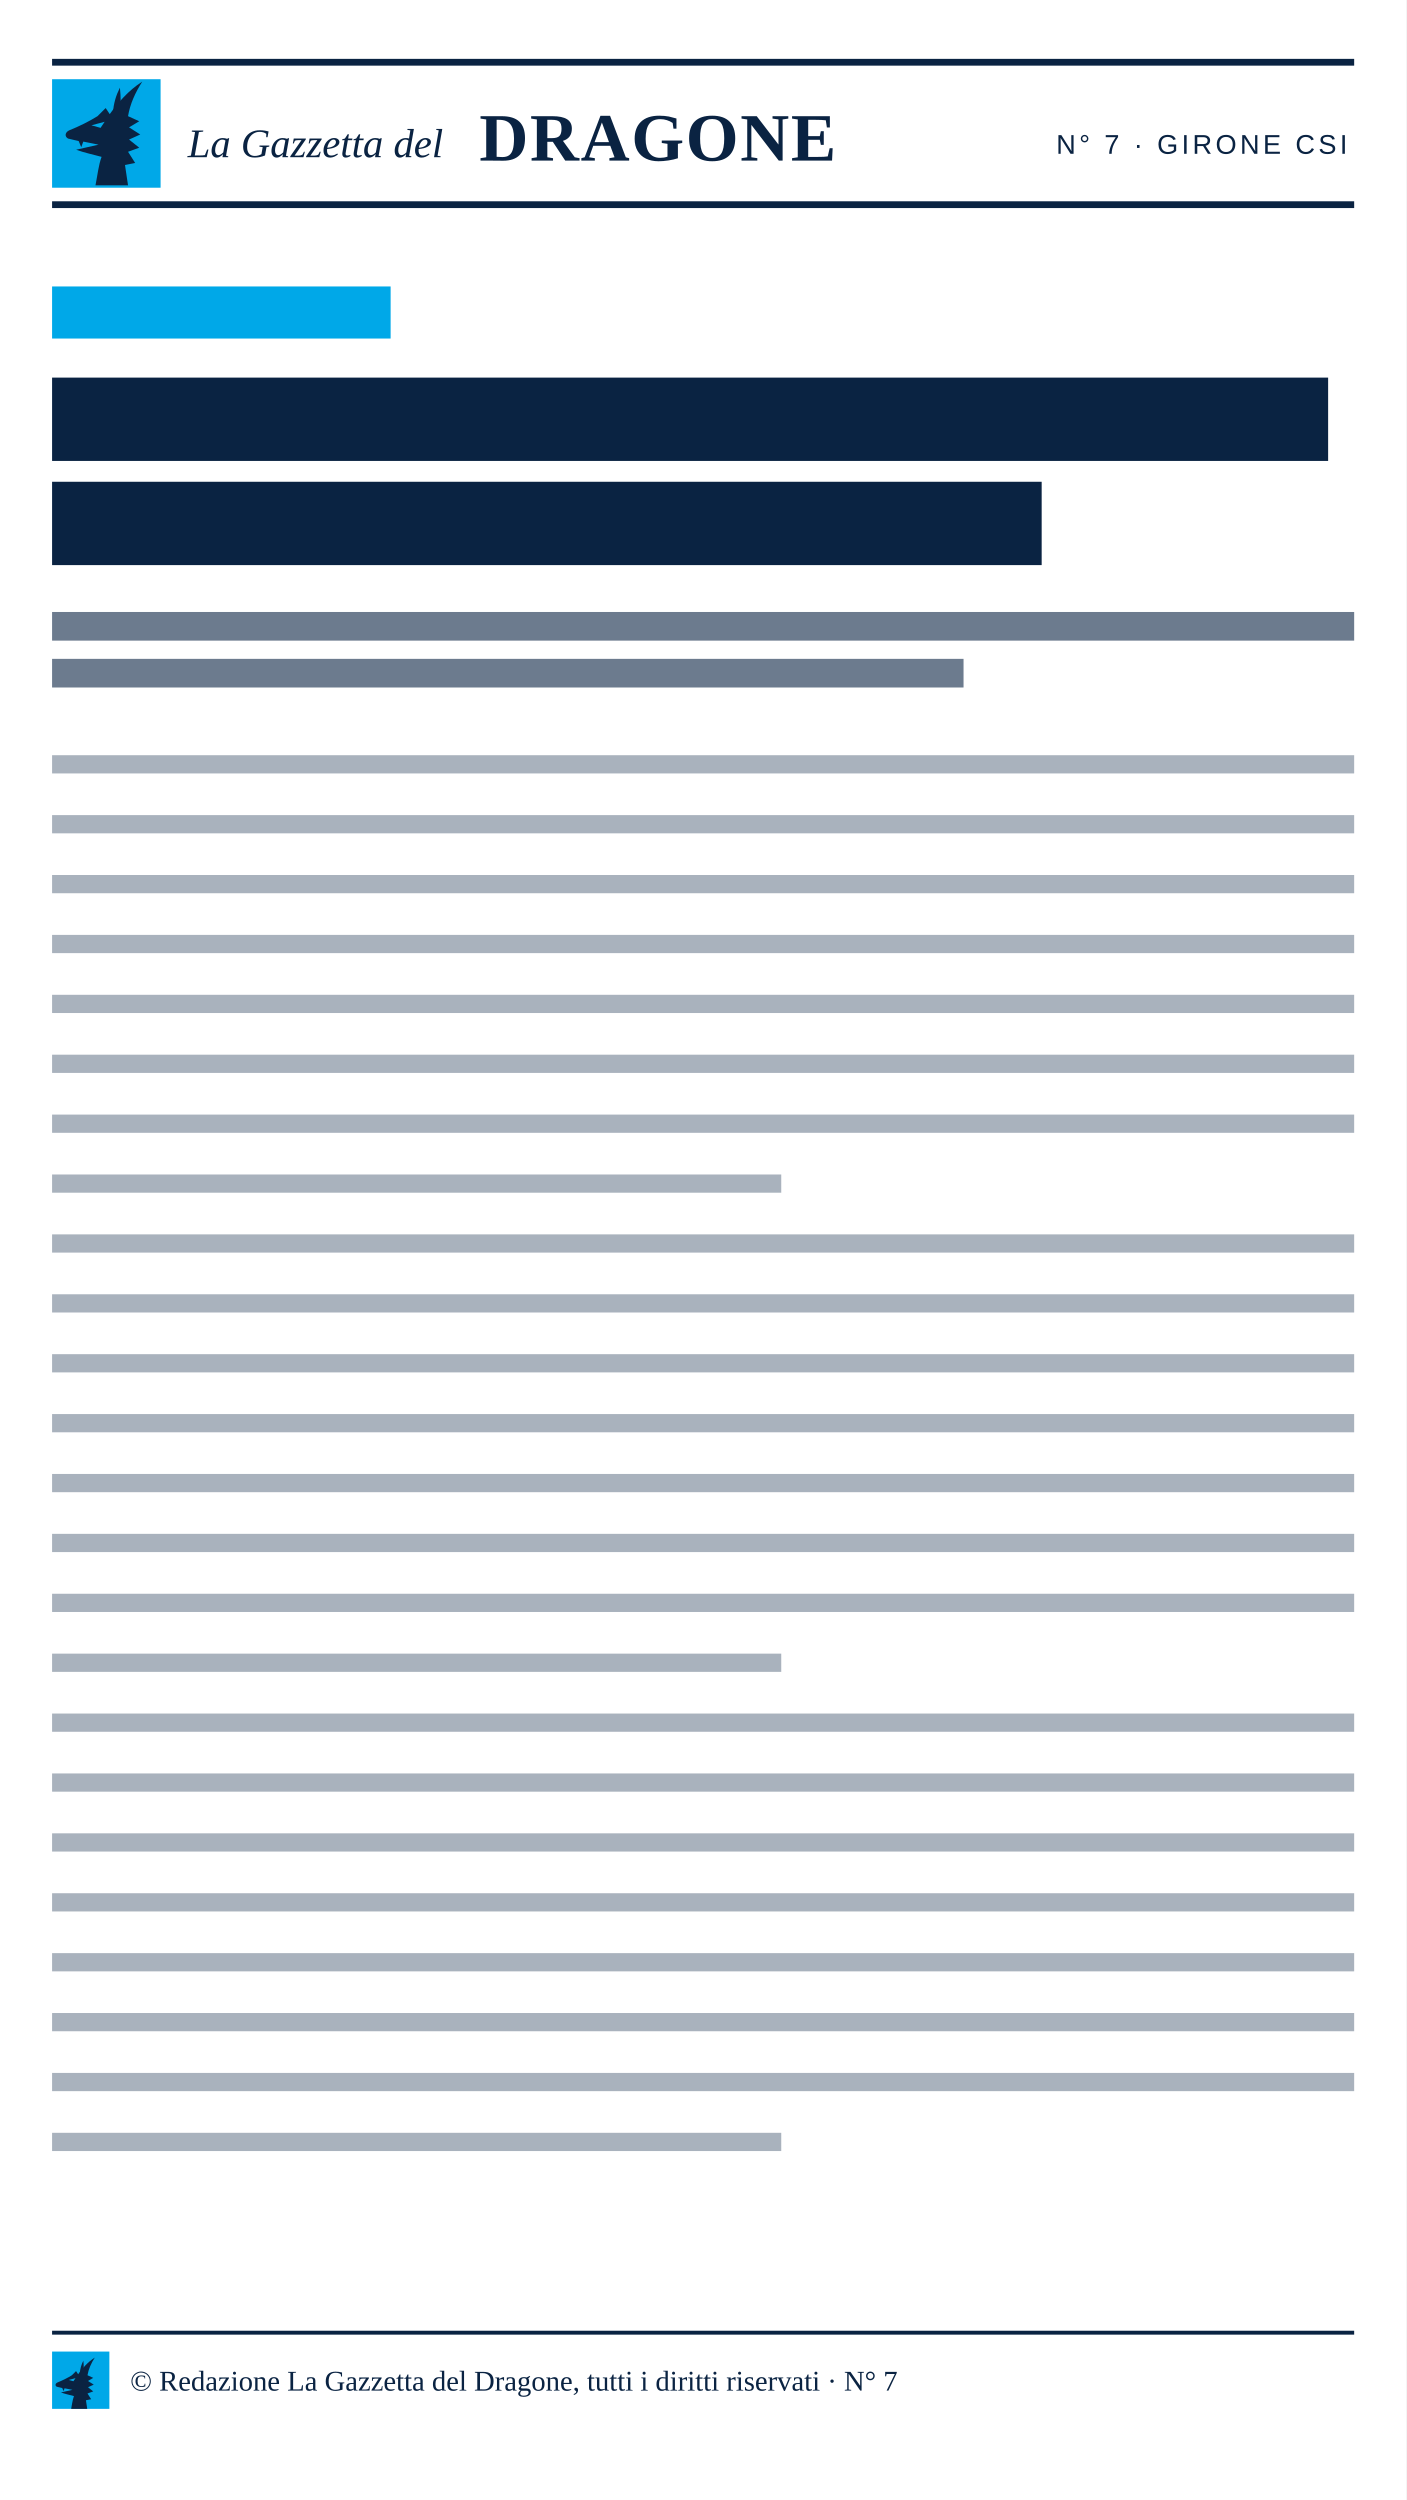
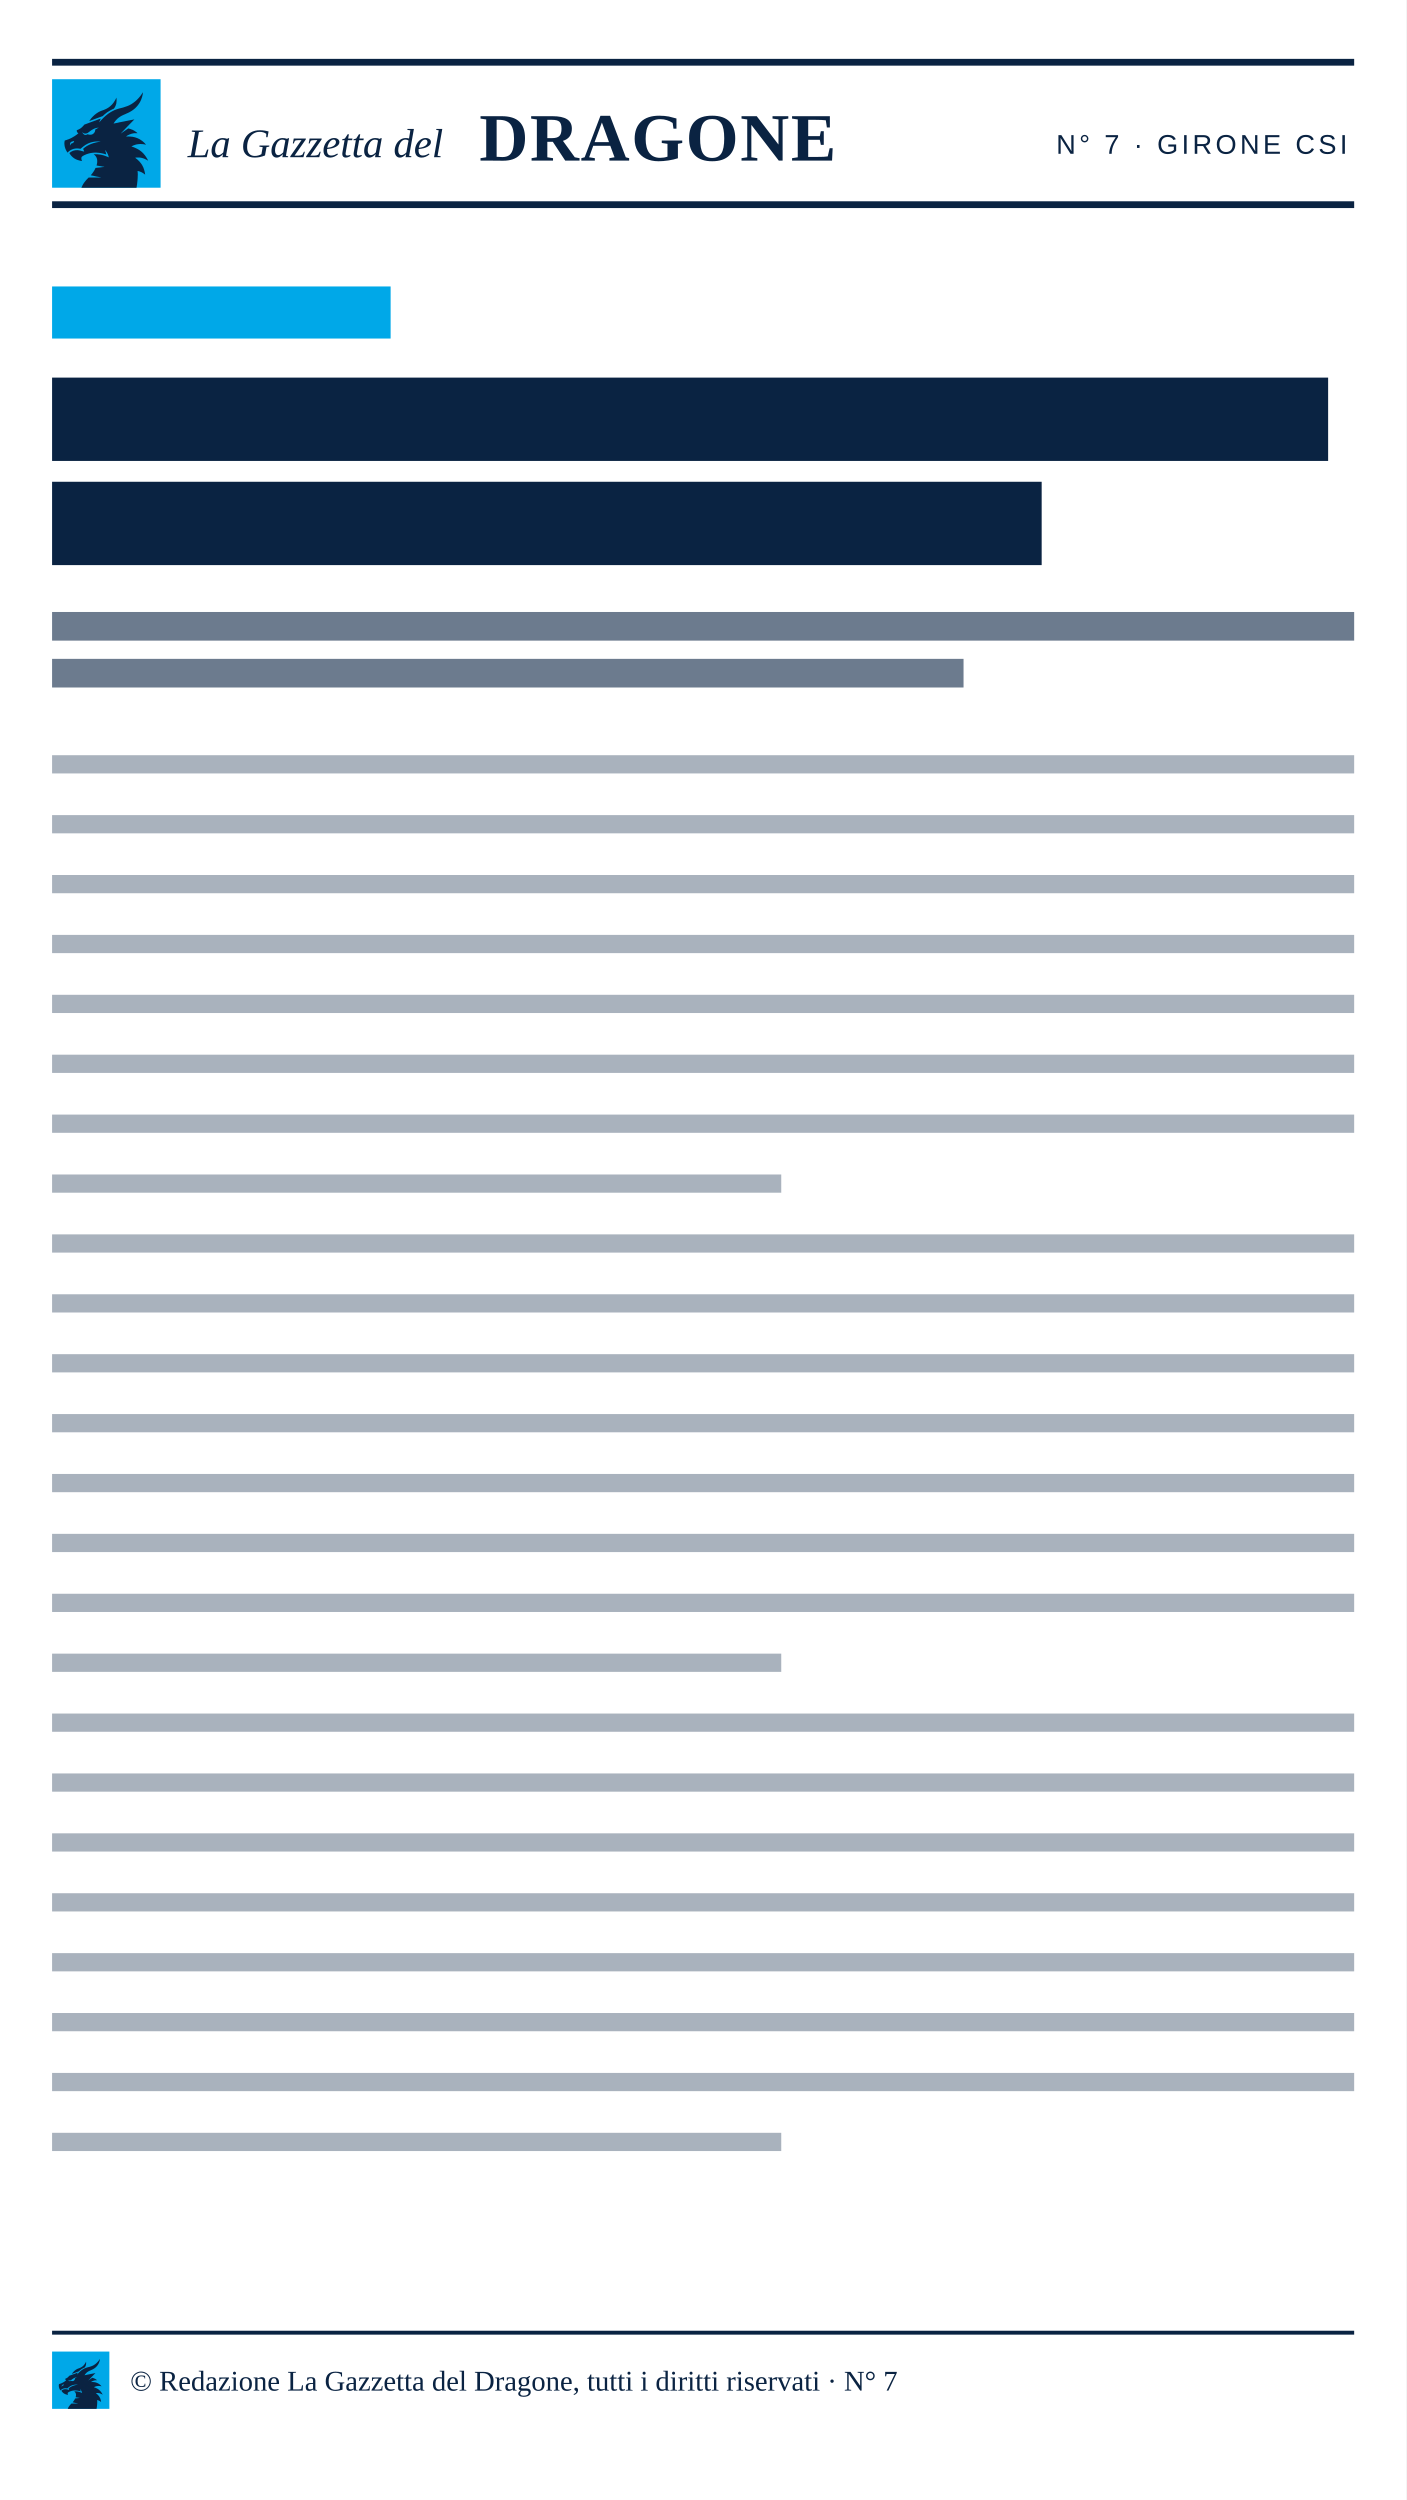
<svg xmlns="http://www.w3.org/2000/svg" viewBox="0 0 1080 1920">
  <rect width="1080" height="1920" fill="#FFFFFF" />
  <g transform="translate(40 40) scale(1.302083)">
    <rect x="0" y="4" width="768" height="4" fill="#0A2342" />
    <rect x="0" y="88" width="768" height="4" fill="#0A2342" />
    <rect x="0" y="16" width="64" height="64" fill="#00A8E8" />
    <clipPath id="earc">
      <rect x="0" y="16" width="64" height="64" />
    </clipPath>
    <g clip-path="url(#earc)">
-       <g transform="translate(-8 9) scale(0.3)" fill="#0A2342">
-         <path d="M146 90 C148 70 152 56 160 40 C162 58 162 74 160 92 Z" />
-         <path fill-rule="evenodd" d="M140 92 C156 70 176 46 204 28 C190 50 180 72 176 96 L198 106 L178 118 L200 132 L178 142 L198 158 L176 166 L190 188 L170 192 L176 232 L112 232 C116 212 118 192 124 176 C110 172 90 168 74 162 L118 152 L88 146 L84 157 L79 145 L58 140 C51 136 52 128 60 124 C80 116 100 106 116 96 L132 80 Z M104 114 L130 107 L122 119 Z" />
+       <g transform="translate(3.8 23.7) scale(0.22)" fill="#0A2342">
+         <path fill-rule="evenodd" d="M155.1 14.4 L154.8 14.7 L154.8 15.0 L152.3 20.3 L147.9 27.3 L143.6 32.7 L139.2 36.9 L135.5 39.9 L132.3 42.0 L127.9 44.5 L120.9 47.6 L115.0 49.6 L111.2 51.2 L107.4 53.1 L102.5 56.2 L97.2 60.2 L91.6 65.5 L88.5 68.9 L85.9 72.1 L82.6 76.8 L82.6 77.1 L118.5 63.9 L123.7 59.0 L129.9 54.1 L134.1 51.4 L139.7 48.1 L144.8 45.5 L148.4 43.9 L150.7 40.6 L152.7 36.8 L154.6 31.2 L155.1 28.9 L155.2 26.8 L155.4 26.7 L155.5 23.0 L155.7 22.8 L155.5 17.4 L155.4 17.2ZM226.4 0.0 L220.5 8.5 L216.7 13.3 L212.6 17.8 L207.8 22.5 L204.7 25.1 L200.2 28.5 L195.3 31.8 L189.2 35.1 L184.1 37.2 L172.8 41.0 L161.3 43.9 L155.4 45.8 L150.0 47.9 L142.5 51.7 L138.6 54.0 L133.0 57.7 L126.1 63.3 L121.1 67.8 L114.0 75.1 L109.5 80.4 L109.3 79.7 L113.2 70.6 L104.6 73.5 L103.4 74.2 L100.5 75.1 L98.8 75.9 L95.8 76.8 L94.1 77.6 L89.9 79.0 L88.7 79.6 L87.4 79.9 L76.1 84.2 L69.4 86.6 L63.7 92.9 L61.8 94.6 L59.2 96.7 L54.7 99.3 L48.8 101.9 L49.0 104.6 L49.9 106.7 L50.5 107.7 L53.0 110.0 L53.0 110.3 L48.3 114.0 L43.1 117.6 L35.0 122.3 L31.3 124.1 L26.9 126.0 L23.2 127.2 L22.7 127.5 L16.7 129.4 L16.2 131.4 L16.1 133.3 L15.9 133.4 L15.9 134.8 L15.7 135.0 L15.7 139.3 L15.9 139.5 L16.1 142.3 L16.8 146.3 L17.9 149.6 L17.9 150.0 L19.5 153.9 L21.5 157.8 L24.0 161.7 L24.3 161.7 L26.1 159.8 L28.8 157.6 L32.3 155.2 L35.0 153.8 L39.5 152.0 L45.1 150.8 L48.8 150.7 L49.0 150.5 L52.8 150.7 L53.0 150.8 L54.2 150.8 L54.4 151.0 L57.2 151.3 L58.1 151.6 L59.0 151.6 L67.1 144.8 L72.1 141.2 L78.6 137.6 L84.2 135.3 L91.3 133.3 L94.6 132.8 L94.7 132.7 L96.7 132.5 L96.9 132.3 L98.0 132.3 L98.1 132.2 L101.4 132.0 L101.5 131.9 L110.1 131.9 L110.2 132.0 L111.9 132.0 L112.1 132.2 L111.9 132.5 L111.3 132.7 L110.2 132.7 L110.1 132.8 L106.5 133.3 L102.6 134.2 L101.2 134.4 L93.6 136.4 L89.9 137.6 L83.7 140.1 L76.4 143.8 L70.8 147.5 L65.9 151.7 L68.7 158.4 L68.5 158.9 L64.6 158.1 L63.2 157.6 L62.6 157.6 L59.7 156.7 L53.9 155.5 L51.3 155.3 L51.1 155.2 L46.0 155.3 L40.7 156.4 L37.8 157.5 L33.7 159.5 L31.0 161.4 L29.2 162.8 L29.2 163.1 L30.3 165.1 L32.7 168.5 L34.4 170.5 L37.8 173.9 L41.7 176.9 L43.7 178.1 L46.6 179.7 L51.0 181.5 L57.9 183.5 L62.8 184.3 L62.8 183.9 L61.4 179.7 L61.2 176.3 L61.5 174.9 L62.1 173.5 L63.4 172.1 L64.9 171.0 L68.8 168.8 L74.7 166.2 L80.9 164.2 L86.3 162.9 L90.2 162.4 L90.4 162.3 L93.6 162.1 L93.8 162.0 L96.1 162.0 L96.3 161.8 L102.2 161.8 L102.3 162.0 L106.7 162.1 L106.8 162.3 L111.6 162.8 L116.6 163.7 L117.4 164.0 L121.3 164.8 L126.1 166.3 L128.1 166.8 L126.8 161.7 L125.0 155.8 L125.1 155.2 L125.6 155.5 L127.9 158.6 L130.1 162.1 L132.0 165.9 L133.7 170.2 L133.8 171.1 L134.9 174.2 L134.6 174.5 L129.9 172.4 L125.9 171.0 L125.4 170.7 L120.6 169.1 L115.7 167.9 L111.6 167.1 L107.0 166.6 L106.8 166.5 L105.3 166.5 L105.1 166.3 L102.5 166.3 L102.3 166.2 L94.4 166.3 L94.7 166.8 L97.2 168.6 L98.4 169.9 L100.2 172.1 L102.2 175.8 L103.1 178.7 L103.6 181.2 L103.6 182.3 L103.7 182.5 L103.7 187.6 L103.6 187.7 L103.6 189.1 L103.4 189.3 L103.4 190.2 L102.3 195.2 L101.9 196.3 L102.5 196.6 L103.3 196.6 L103.4 196.7 L104.2 196.7 L104.3 196.9 L105.1 196.9 L110.9 198.0 L111.8 198.0 L117.5 199.1 L122.3 199.7 L122.6 200.0 L121.9 200.3 L116.8 200.8 L116.6 200.9 L115.5 200.9 L114.1 201.2 L112.7 201.2 L112.6 201.4 L107.4 201.9 L107.3 202.0 L103.6 202.3 L103.4 202.5 L100.6 202.6 L99.2 202.9 L96.6 208.4 L93.6 213.2 L90.4 217.7 L86.5 222.5 L87.3 222.8 L93.0 223.9 L100.2 225.6 L107.8 227.0 L110.1 227.6 L112.4 227.9 L113.6 228.4 L113.2 228.7 L80.9 228.7 L80.3 229.0 L73.9 235.7 L68.8 242.2 L66.3 245.9 L64.5 249.2 L62.0 254.3 L61.4 255.8 L61.5 256.0 L208.9 256.0 L209.4 254.6 L210.0 249.9 L210.3 248.9 L210.3 247.9 L210.5 247.8 L210.5 246.8 L210.6 246.7 L211.4 238.9 L211.5 238.8 L211.9 233.5 L212.0 233.3 L212.2 228.2 L212.3 228.1 L212.3 223.4 L212.5 223.3 L212.5 217.8 L212.3 217.7 L212.3 214.4 L212.2 214.3 L212.0 211.3 L212.3 211.0 L216.2 211.9 L222.3 214.3 L226.9 216.9 L232.2 220.8 L232.2 219.7 L232.0 219.5 L232.0 218.8 L231.1 213.8 L229.4 207.3 L227.4 201.7 L224.0 195.0 L221.3 191.0 L217.0 185.7 L211.5 180.4 L206.1 176.1 L205.8 175.6 L206.1 175.3 L207.8 175.2 L208.0 175.0 L209.5 175.0 L209.7 174.9 L216.2 174.9 L216.4 175.0 L217.8 175.0 L217.9 175.2 L218.8 175.2 L222.9 175.9 L226.4 176.9 L230.3 178.3 L236.1 181.1 L240.3 183.5 L240.3 183.2 L237.1 177.2 L232.3 169.9 L227.4 164.0 L222.7 159.5 L217.9 155.8 L214.8 153.8 L210.9 151.6 L203.8 148.3 L200.2 146.9 L195.9 145.5 L195.7 145.1 L200.4 142.7 L206.0 140.7 L208.9 139.9 L212.9 139.3 L213.1 139.2 L214.2 139.2 L214.3 139.0 L218.4 138.9 L218.5 138.7 L224.4 138.9 L224.6 139.0 L227.4 139.2 L234.7 140.6 L230.2 135.6 L224.9 130.9 L217.8 126.1 L211.9 123.2 L204.7 120.7 L198.1 119.3 L194.3 119.0 L194.2 118.8 L192.5 118.8 L192.3 118.7 L189.2 118.7 L189.1 118.5 L185.6 118.5 L185.5 118.7 L181.6 118.7 L181.4 118.5 L182.7 117.3 L185.6 115.4 L190.8 113.0 L195.3 111.4 L198.2 110.6 L201.5 110.0 L202.6 110.0 L202.7 109.8 L204.3 109.8 L204.4 109.7 L211.7 109.7 L210.2 108.1 L205.8 104.9 L202.4 102.7 L198.5 100.7 L191.5 98.1 L191.1 98.1 L187.7 97.0 L186.9 97.0 L172.1 107.1 L167.6 110.3 L167.3 110.5 L167.2 110.3 L185.3 91.2 L203.3 72.8 L202.6 72.8 L196.3 74.2 L195.6 74.2 L190.0 75.4 L186.9 75.9 L185.3 76.3 L182.2 76.8 L181.4 77.1 L179.1 77.4 L178.3 77.7 L177.6 77.7 L176.8 78.0 L162.2 80.8 L161.4 81.1 L159.3 81.5 L158.5 81.8 L155.5 82.2 L154.8 82.5 L151.0 83.2 L148.7 83.8 L147.9 83.8 L147.8 83.6 L149.3 81.0 L153.4 75.6 L157.7 71.1 L161.4 68.0 L165.8 65.0 L169.3 63.0 L176.2 59.7 L177.6 59.3 L183.8 56.3 L185.5 55.7 L190.1 53.4 L195.3 50.4 L197.9 48.7 L202.2 45.5 L205.8 42.4 L209.5 38.6 L212.9 34.6 L216.8 29.0 L218.7 25.8 L221.5 19.9 L224.1 12.3 L225.7 5.7 L226.3 1.1 L226.4 0.9ZM41.7 130.6 L41.8 131.1 L41.5 132.2 L40.3 134.5 L38.9 135.9 L37.6 136.5 L35.3 137.0 L34.5 137.5 L32.7 139.5 L31.1 142.4 L30.8 142.6 L30.6 142.4 L30.8 138.4 L31.4 136.1 L32.3 134.5 L33.4 133.4 L35.0 132.5 L36.7 131.9 L39.5 131.3 L40.6 130.8ZM107.3 95.1 L107.0 95.4 L103.9 96.8 L98.8 99.8 L98.4 100.1 L98.3 100.7 L98.3 102.1 L97.7 104.9 L96.4 107.5 L95.5 108.9 L93.3 111.1 L92.2 111.9 L90.1 113.0 L88.7 113.4 L87.1 113.7 L84.3 113.9 L84.2 113.7 L81.7 113.6 L78.4 112.6 L77.8 112.6 L75.0 113.9 L73.5 114.3 L72.7 114.3 L72.5 114.5 L70.8 114.3 L69.0 113.6 L67.9 112.8 L65.2 110.0 L63.8 107.5 L64.0 107.4 L64.5 107.5 L65.2 108.3 L66.6 109.2 L69.4 110.5 L72.2 110.8 L72.4 110.6 L73.6 110.6 L75.0 110.3 L77.2 109.5 L78.6 108.8 L86.3 103.0 L89.6 100.8 L94.6 98.1 L98.0 96.7 L101.9 95.6 L104.3 95.3 L104.5 95.1 L105.6 95.1 L105.7 95.0 L107.1 95.0Z" />
      </g>
    </g>
    <text x="80" y="62" font-family="Georgia, 'Times New Roman', serif" font-size="24" font-style="italic" fill="#0A2342">La Gazzetta del</text>
    <text x="252" y="64" font-family="Georgia, 'Times New Roman', serif" font-size="40" font-weight="700" letter-spacing="1" fill="#0A2342">DRAGONE</text>
    <text x="764" y="60" font-family="'Franklin Gothic Demi', 'Franklin Gothic Medium', Arial, sans-serif" font-size="16" letter-spacing="2" text-anchor="end" fill="#0A2342">N° 7 · GIRONE CSI</text>
  </g>
  <rect x="40" y="220" width="260" height="40" fill="#00A8E8" />
  <rect x="40" y="290" width="980" height="64" fill="#0A2342" />
  <rect x="40" y="370" width="760" height="64" fill="#0A2342" />
  <rect x="40" y="470" width="1000" height="22" fill="#0A2342" opacity="0.6" />
  <rect x="40" y="506" width="700" height="22" fill="#0A2342" opacity="0.6" />
  <rect x="40" y="580" width="1000" height="14" fill="#0A2342" opacity="0.35" />
  <rect x="40" y="626" width="1000" height="14" fill="#0A2342" opacity="0.35" />
  <rect x="40" y="672" width="1000" height="14" fill="#0A2342" opacity="0.35" />
  <rect x="40" y="718" width="1000" height="14" fill="#0A2342" opacity="0.35" />
  <rect x="40" y="764" width="1000" height="14" fill="#0A2342" opacity="0.35" />
  <rect x="40" y="810" width="1000" height="14" fill="#0A2342" opacity="0.35" />
  <rect x="40" y="856" width="1000" height="14" fill="#0A2342" opacity="0.35" />
  <rect x="40" y="902" width="560" height="14" fill="#0A2342" opacity="0.35" />
  <rect x="40" y="948" width="1000" height="14" fill="#0A2342" opacity="0.35" />
  <rect x="40" y="994" width="1000" height="14" fill="#0A2342" opacity="0.35" />
  <rect x="40" y="1040" width="1000" height="14" fill="#0A2342" opacity="0.35" />
  <rect x="40" y="1086" width="1000" height="14" fill="#0A2342" opacity="0.35" />
  <rect x="40" y="1132" width="1000" height="14" fill="#0A2342" opacity="0.35" />
  <rect x="40" y="1178" width="1000" height="14" fill="#0A2342" opacity="0.35" />
  <rect x="40" y="1224" width="1000" height="14" fill="#0A2342" opacity="0.35" />
  <rect x="40" y="1270" width="560" height="14" fill="#0A2342" opacity="0.35" />
  <rect x="40" y="1316" width="1000" height="14" fill="#0A2342" opacity="0.35" />
  <rect x="40" y="1362" width="1000" height="14" fill="#0A2342" opacity="0.35" />
  <rect x="40" y="1408" width="1000" height="14" fill="#0A2342" opacity="0.35" />
  <rect x="40" y="1454" width="1000" height="14" fill="#0A2342" opacity="0.35" />
  <rect x="40" y="1500" width="1000" height="14" fill="#0A2342" opacity="0.35" />
  <rect x="40" y="1546" width="1000" height="14" fill="#0A2342" opacity="0.35" />
  <rect x="40" y="1592" width="1000" height="14" fill="#0A2342" opacity="0.35" />
  <rect x="40" y="1638" width="560" height="14" fill="#0A2342" opacity="0.35" />
  <rect x="40" y="1790" width="1000" height="3" fill="#0A2342" />
  <rect x="40" y="1806" width="44" height="44" fill="#00A8E8" />
  <clipPath id="fir">
    <rect x="40" y="1806" width="44" height="44" />
  </clipPath>
  <g clip-path="url(#fir)">
-     <g transform="translate(32 1805) scale(0.2)" fill="#0A2342">
-       <path d="M146 90 C148 70 152 56 160 40 C162 58 162 74 160 92 Z" />
-       <path fill-rule="evenodd" d="M140 92 C156 70 176 46 204 28 C190 50 180 72 176 96 L198 106 L178 118 L200 132 L178 142 L198 158 L176 166 L190 188 L170 192 L176 232 L112 232 C116 212 118 192 124 176 C110 172 90 168 74 162 L118 152 L88 146 L84 157 L79 145 L58 140 C51 136 52 128 60 124 C80 116 100 106 116 96 L132 80 Z M104 114 L130 107 L122 119 Z" />
+     <g transform="translate(42.8 1811.6) scale(0.15)" fill="#0A2342">
+       <path fill-rule="evenodd" d="M155.1 14.4 L154.8 14.7 L154.8 15.0 L152.3 20.3 L147.9 27.3 L143.6 32.7 L139.2 36.9 L135.5 39.9 L132.3 42.0 L127.9 44.5 L120.9 47.6 L115.0 49.6 L111.2 51.2 L107.4 53.1 L102.5 56.2 L97.2 60.2 L91.6 65.5 L88.5 68.9 L85.9 72.1 L82.6 76.8 L82.6 77.1 L118.5 63.9 L123.7 59.0 L129.9 54.1 L134.1 51.4 L139.7 48.1 L144.8 45.5 L148.4 43.9 L150.7 40.6 L152.7 36.8 L154.6 31.2 L155.1 28.9 L155.2 26.8 L155.4 26.7 L155.5 23.0 L155.7 22.8 L155.5 17.4 L155.4 17.2ZM226.4 0.0 L220.5 8.5 L216.7 13.3 L212.6 17.8 L207.8 22.5 L204.7 25.1 L200.2 28.5 L195.3 31.8 L189.2 35.1 L184.1 37.2 L172.8 41.0 L161.3 43.9 L155.4 45.8 L150.0 47.9 L142.5 51.7 L138.6 54.0 L133.0 57.7 L126.1 63.3 L121.1 67.8 L114.0 75.1 L109.5 80.4 L109.3 79.7 L113.2 70.6 L104.6 73.5 L103.4 74.2 L100.5 75.1 L98.8 75.9 L95.8 76.8 L94.1 77.6 L89.9 79.0 L88.7 79.6 L87.4 79.9 L76.1 84.2 L69.4 86.6 L63.7 92.9 L61.8 94.6 L59.2 96.7 L54.7 99.3 L48.8 101.9 L49.0 104.6 L49.9 106.7 L50.5 107.7 L53.0 110.0 L53.0 110.3 L48.3 114.0 L43.1 117.6 L35.0 122.3 L31.3 124.1 L26.9 126.0 L23.2 127.2 L22.7 127.5 L16.7 129.4 L16.2 131.4 L16.1 133.3 L15.9 133.4 L15.9 134.8 L15.7 135.0 L15.7 139.3 L15.9 139.5 L16.1 142.3 L16.8 146.3 L17.9 149.6 L17.9 150.0 L19.5 153.9 L21.5 157.8 L24.0 161.7 L24.3 161.7 L26.1 159.8 L28.8 157.6 L32.3 155.2 L35.0 153.8 L39.5 152.0 L45.1 150.8 L48.8 150.7 L49.0 150.5 L52.8 150.7 L53.0 150.8 L54.2 150.8 L54.4 151.0 L57.2 151.3 L58.1 151.6 L59.0 151.6 L67.1 144.8 L72.1 141.2 L78.6 137.6 L84.2 135.3 L91.3 133.3 L94.6 132.8 L94.7 132.7 L96.7 132.5 L96.9 132.3 L98.0 132.3 L98.1 132.2 L101.4 132.0 L101.5 131.9 L110.1 131.9 L110.2 132.0 L111.9 132.0 L112.1 132.2 L111.9 132.5 L111.3 132.7 L110.2 132.7 L110.1 132.8 L106.5 133.3 L102.6 134.2 L101.2 134.4 L93.6 136.4 L89.9 137.6 L83.7 140.1 L76.4 143.8 L70.8 147.5 L65.9 151.7 L68.7 158.4 L68.5 158.9 L64.6 158.1 L63.2 157.6 L62.6 157.6 L59.7 156.7 L53.9 155.5 L51.3 155.3 L51.1 155.2 L46.0 155.3 L40.7 156.4 L37.8 157.5 L33.7 159.5 L31.0 161.4 L29.2 162.8 L29.2 163.1 L30.3 165.1 L32.7 168.5 L34.4 170.5 L37.8 173.9 L41.7 176.9 L43.7 178.1 L46.6 179.7 L51.0 181.5 L57.9 183.5 L62.8 184.3 L62.8 183.9 L61.4 179.7 L61.2 176.3 L61.5 174.9 L62.1 173.5 L63.4 172.1 L64.9 171.0 L68.8 168.8 L74.7 166.2 L80.9 164.2 L86.3 162.9 L90.2 162.4 L90.4 162.3 L93.6 162.1 L93.8 162.0 L96.1 162.0 L96.3 161.8 L102.2 161.8 L102.3 162.0 L106.7 162.1 L106.8 162.3 L111.6 162.8 L116.6 163.7 L117.4 164.0 L121.3 164.8 L126.1 166.3 L128.1 166.8 L126.8 161.7 L125.0 155.8 L125.1 155.2 L125.6 155.5 L127.9 158.6 L130.1 162.1 L132.0 165.9 L133.7 170.2 L133.8 171.1 L134.9 174.2 L134.6 174.5 L129.9 172.4 L125.9 171.0 L125.4 170.7 L120.6 169.1 L115.7 167.9 L111.6 167.1 L107.0 166.6 L106.8 166.5 L105.3 166.5 L105.1 166.3 L102.5 166.3 L102.3 166.2 L94.4 166.3 L94.7 166.8 L97.2 168.6 L98.4 169.9 L100.2 172.1 L102.2 175.8 L103.1 178.7 L103.6 181.2 L103.6 182.3 L103.7 182.5 L103.7 187.6 L103.6 187.7 L103.6 189.1 L103.4 189.3 L103.4 190.2 L102.3 195.2 L101.9 196.3 L102.5 196.6 L103.3 196.6 L103.4 196.7 L104.2 196.7 L104.3 196.9 L105.1 196.9 L110.9 198.0 L111.8 198.0 L117.5 199.1 L122.3 199.7 L122.6 200.0 L121.9 200.3 L116.8 200.8 L116.6 200.9 L115.5 200.9 L114.1 201.2 L112.7 201.2 L112.6 201.4 L107.4 201.9 L107.3 202.0 L103.6 202.3 L103.4 202.5 L100.6 202.6 L99.2 202.9 L96.6 208.4 L93.6 213.2 L90.4 217.7 L86.5 222.5 L87.3 222.8 L93.0 223.9 L100.2 225.6 L107.8 227.0 L110.1 227.6 L112.4 227.9 L113.6 228.4 L113.2 228.7 L80.9 228.7 L80.3 229.0 L73.9 235.7 L68.8 242.2 L66.3 245.9 L64.5 249.2 L62.0 254.3 L61.4 255.8 L61.5 256.0 L208.9 256.0 L209.4 254.6 L210.0 249.9 L210.3 248.9 L210.3 247.9 L210.5 247.8 L210.5 246.8 L210.6 246.7 L211.4 238.9 L211.5 238.8 L211.9 233.5 L212.0 233.3 L212.2 228.2 L212.3 228.1 L212.3 223.4 L212.5 223.3 L212.5 217.8 L212.3 217.7 L212.3 214.4 L212.2 214.3 L212.0 211.3 L212.3 211.0 L216.2 211.9 L222.3 214.3 L226.9 216.9 L232.2 220.8 L232.2 219.7 L232.0 219.5 L232.0 218.8 L231.1 213.8 L229.4 207.3 L227.4 201.7 L224.0 195.0 L221.3 191.0 L217.0 185.7 L211.5 180.4 L206.1 176.1 L205.8 175.6 L206.1 175.3 L207.8 175.2 L208.0 175.0 L209.5 175.0 L209.7 174.9 L216.2 174.9 L216.4 175.0 L217.8 175.0 L217.9 175.2 L218.8 175.2 L222.9 175.9 L226.4 176.9 L230.3 178.3 L236.1 181.1 L240.3 183.5 L240.3 183.2 L237.1 177.2 L232.3 169.9 L227.4 164.0 L222.7 159.5 L217.9 155.8 L214.8 153.8 L210.9 151.6 L203.8 148.3 L200.2 146.9 L195.9 145.5 L195.7 145.1 L200.4 142.7 L206.0 140.7 L208.9 139.9 L212.9 139.3 L213.1 139.2 L214.2 139.2 L214.3 139.0 L218.4 138.9 L218.5 138.7 L224.4 138.9 L224.6 139.0 L227.4 139.2 L234.7 140.6 L230.2 135.6 L224.9 130.9 L217.8 126.1 L211.9 123.2 L204.7 120.7 L198.1 119.3 L194.3 119.0 L194.2 118.8 L192.5 118.8 L192.3 118.7 L189.2 118.7 L189.1 118.5 L185.6 118.5 L185.5 118.7 L181.6 118.7 L181.4 118.5 L182.7 117.3 L185.6 115.4 L190.8 113.0 L195.3 111.4 L198.2 110.6 L201.5 110.0 L202.6 110.0 L202.7 109.8 L204.3 109.8 L204.4 109.7 L211.7 109.7 L210.2 108.1 L205.8 104.9 L202.4 102.7 L198.5 100.7 L191.5 98.1 L191.1 98.1 L187.7 97.0 L186.9 97.0 L172.1 107.1 L167.6 110.3 L167.3 110.5 L167.2 110.3 L185.3 91.2 L203.3 72.8 L202.6 72.8 L196.3 74.2 L195.6 74.2 L190.0 75.4 L186.9 75.9 L185.3 76.3 L182.2 76.8 L181.4 77.1 L179.1 77.4 L178.3 77.7 L177.6 77.7 L176.8 78.0 L162.2 80.8 L161.4 81.1 L159.3 81.5 L158.5 81.8 L155.5 82.2 L154.8 82.5 L151.0 83.2 L148.7 83.8 L147.9 83.8 L147.8 83.6 L149.3 81.0 L153.4 75.6 L157.7 71.1 L161.4 68.0 L165.8 65.0 L169.3 63.0 L176.2 59.7 L177.6 59.3 L183.8 56.3 L185.5 55.7 L190.1 53.4 L195.3 50.4 L197.9 48.7 L202.2 45.5 L205.8 42.4 L209.5 38.6 L212.9 34.6 L216.8 29.0 L218.7 25.8 L221.5 19.9 L224.1 12.3 L225.7 5.7 L226.3 1.1 L226.4 0.9ZM41.7 130.6 L41.8 131.1 L41.5 132.2 L40.3 134.5 L38.9 135.9 L37.6 136.5 L35.3 137.0 L34.5 137.5 L32.7 139.5 L31.1 142.4 L30.8 142.6 L30.6 142.4 L30.8 138.4 L31.4 136.1 L32.3 134.5 L33.4 133.4 L35.0 132.5 L36.7 131.9 L39.5 131.3 L40.6 130.8ZM107.3 95.1 L107.0 95.4 L103.9 96.8 L98.8 99.8 L98.4 100.1 L98.3 100.7 L98.3 102.1 L97.7 104.9 L96.4 107.5 L95.5 108.9 L93.3 111.1 L92.2 111.9 L90.1 113.0 L88.7 113.4 L87.1 113.7 L84.3 113.9 L84.2 113.7 L81.7 113.6 L78.4 112.6 L77.8 112.6 L75.0 113.9 L73.5 114.3 L72.7 114.3 L72.5 114.5 L70.8 114.3 L69.0 113.6 L67.9 112.8 L65.2 110.0 L63.8 107.5 L64.0 107.4 L64.5 107.5 L65.2 108.3 L66.6 109.2 L69.4 110.5 L72.2 110.8 L72.4 110.6 L73.6 110.6 L75.0 110.3 L77.2 109.5 L78.6 108.8 L86.3 103.0 L89.6 100.8 L94.6 98.1 L98.0 96.7 L101.9 95.6 L104.3 95.3 L104.5 95.1 L105.6 95.1 L105.7 95.0 L107.1 95.0Z" />
    </g>
  </g>
  <text x="100" y="1836" font-family="Georgia, 'Times New Roman', serif" font-size="22" fill="#0A2342">© Redazione La Gazzetta del Dragone, tutti i diritti riservati · N° 7</text>
</svg>
